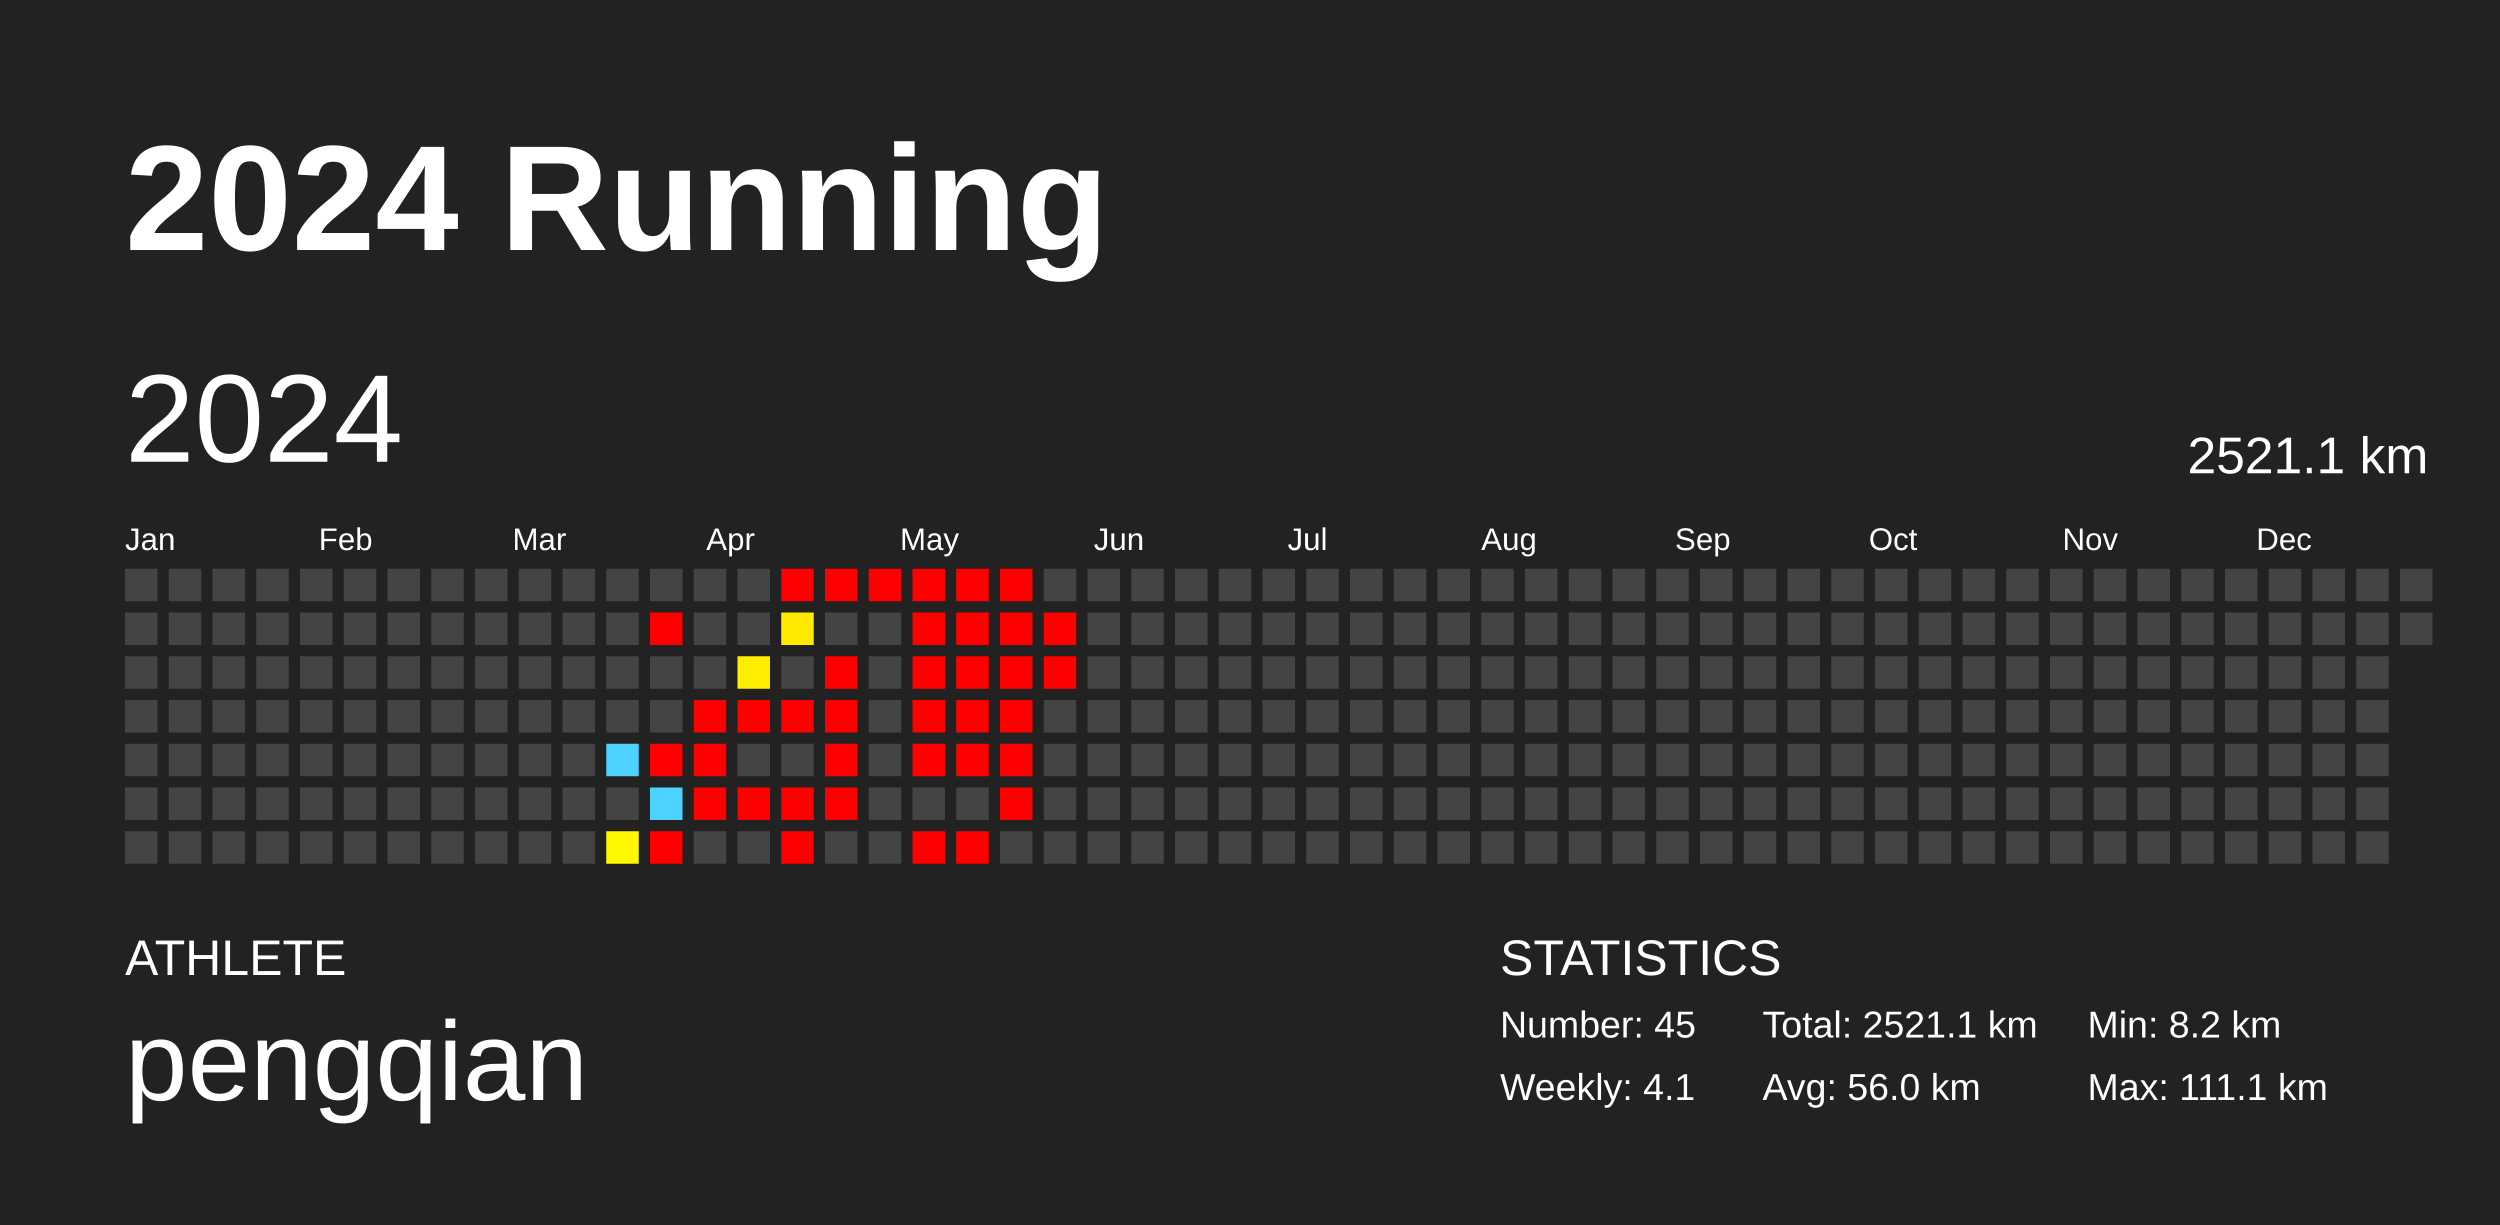
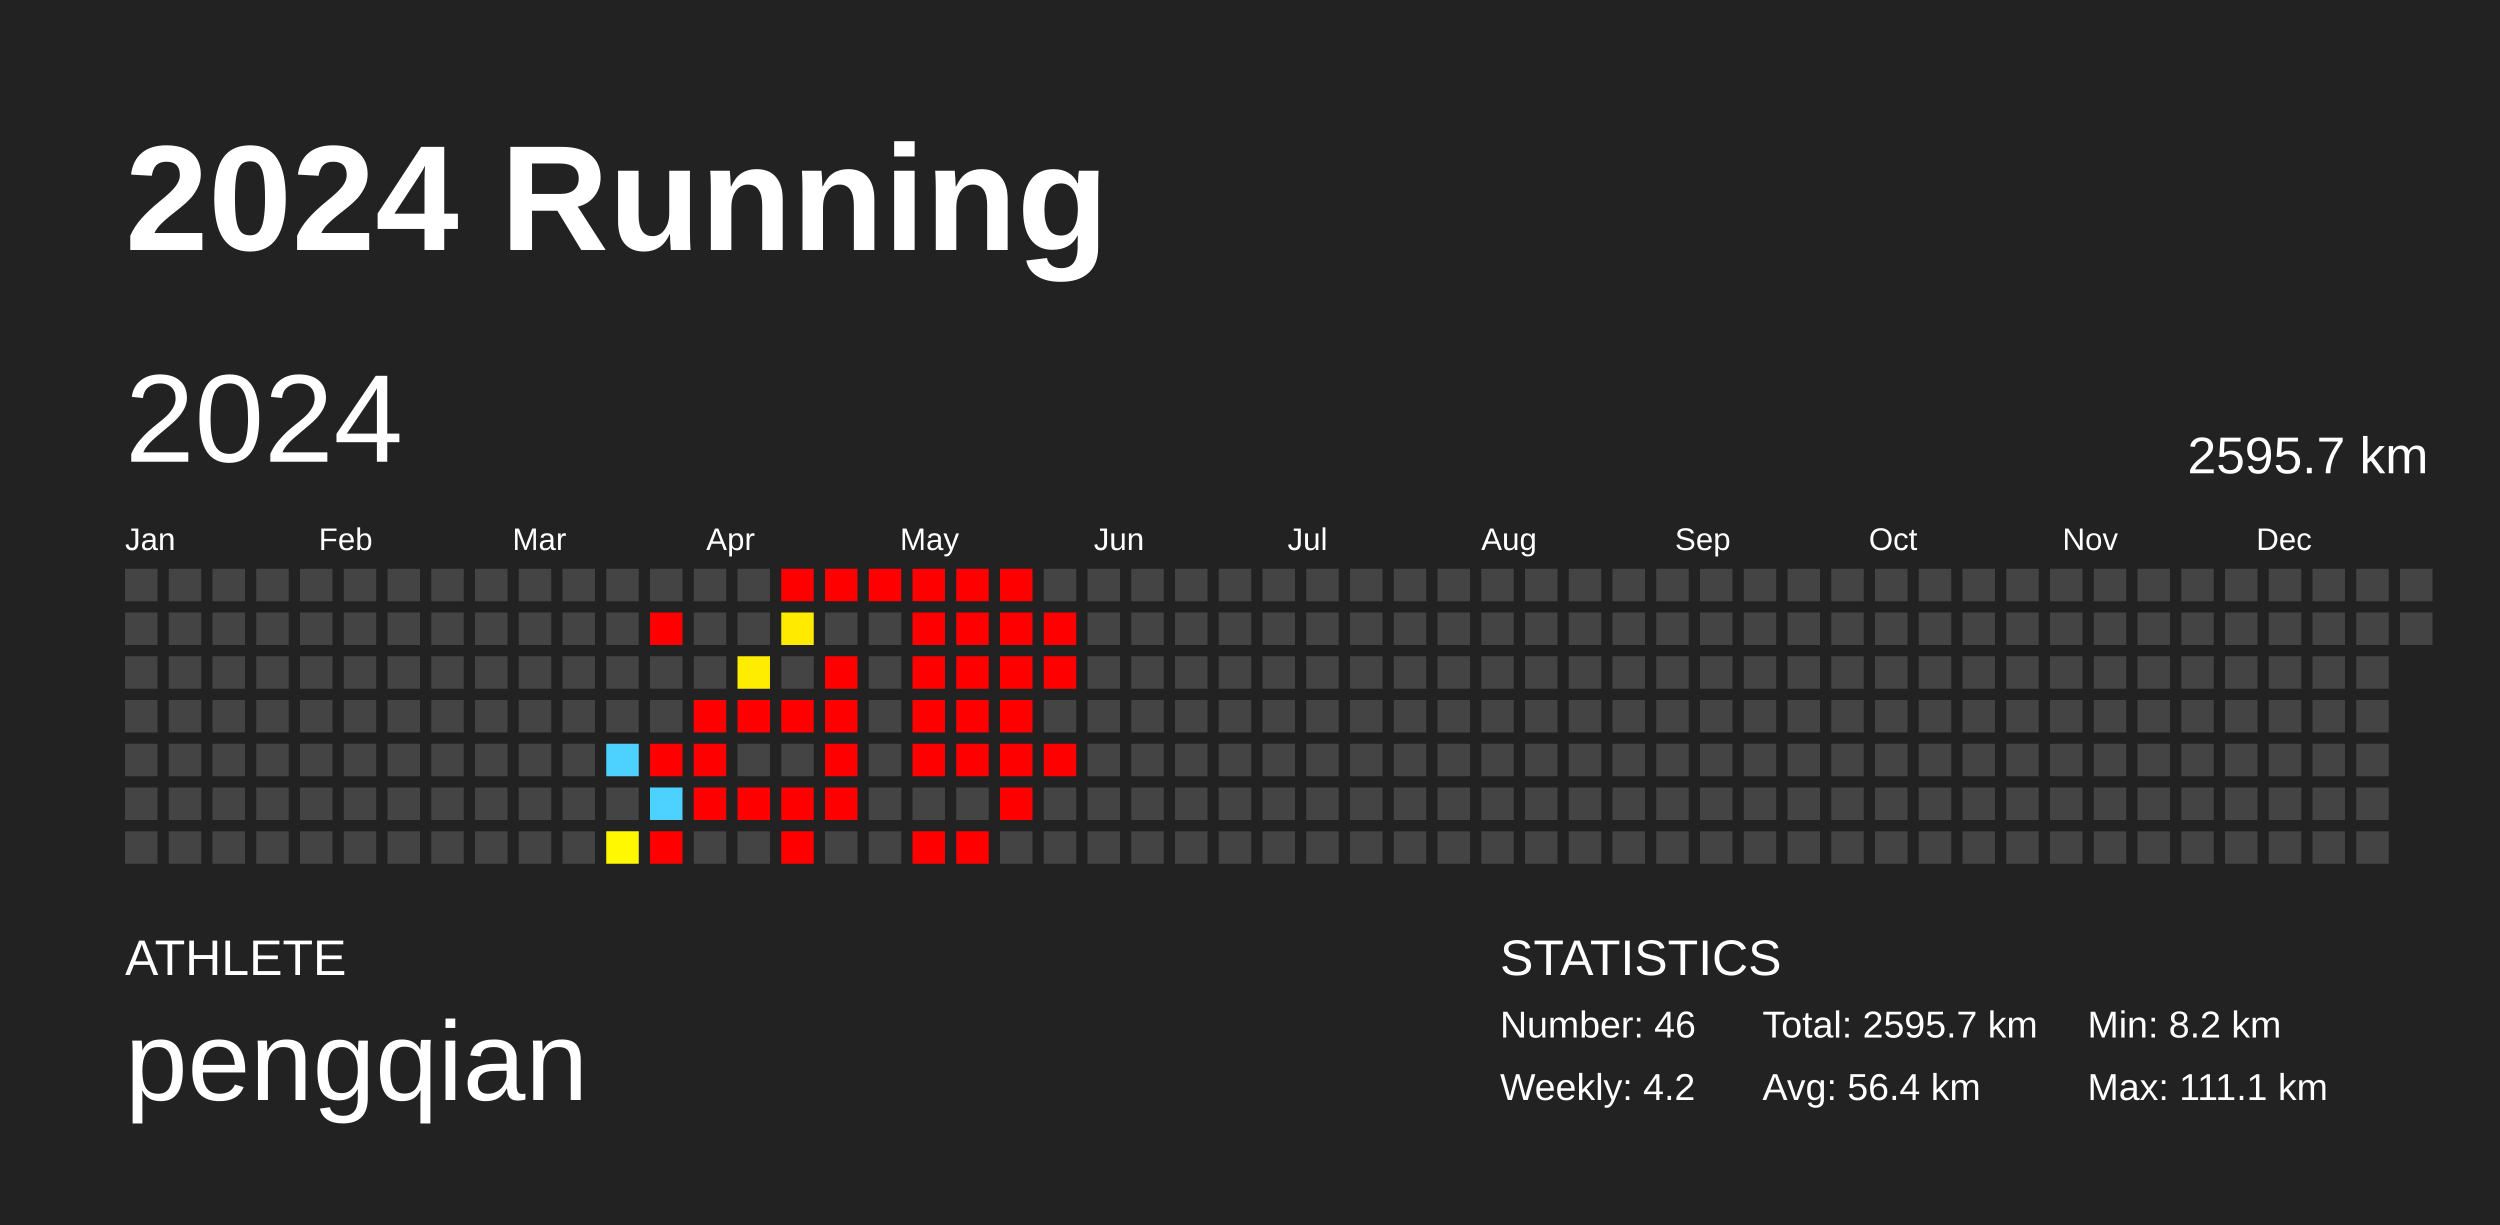
<svg xmlns="http://www.w3.org/2000/svg" baseProfile="full" height="98mm" version="1.1" viewBox="0,0,200,98" width="200mm">
  <defs />
  <rect fill="#222222" height="98" width="200" x="0" y="0" />
  <text fill="#FFFFFF" style="font-size:12px; font-family:Arial; font-weight:bold;" x="10" y="20">2024 Running</text>
  <text fill="#FFFFFF" style="font-size:4px; font-family:Arial" x="10" y="78">ATHLETE</text>
  <text fill="#FFFFFF" style="font-size:9px; font-family:Arial" x="10" y="88">pengqian</text>
  <text fill="#FFFFFF" style="font-size:4px; font-family:Arial" x="120" y="78">STATISTICS</text>
-   <text fill="#FFFFFF" style="font-size:3px; font-family:Arial" x="120" y="83">Number: 45</text>
-   <text fill="#FFFFFF" style="font-size:3px; font-family:Arial" x="120" y="88">Weekly: 4.1</text>
-   <text fill="#FFFFFF" style="font-size:3px; font-family:Arial" x="141" y="83">Total: 2521.1 km</text>
-   <text fill="#FFFFFF" style="font-size:3px; font-family:Arial" x="141" y="88">Avg: 56.0 km</text>
+   <text fill="#FFFFFF" style="font-size:3px; font-family:Arial" x="120" y="83">Number: 46</text>
+   <text fill="#FFFFFF" style="font-size:3px; font-family:Arial" x="120" y="88">Weekly: 4.2</text>
+   <text fill="#FFFFFF" style="font-size:3px; font-family:Arial" x="141" y="83">Total: 2595.7 km</text>
+   <text fill="#FFFFFF" style="font-size:3px; font-family:Arial" x="141" y="88">Avg: 56.4 km</text>
  <text fill="#FFFFFF" style="font-size:3px; font-family:Arial" x="167" y="83">Min: 8.2 km</text>
  <text fill="#FFFFFF" style="font-size:3px; font-family:Arial" x="167" y="88">Max: 111.1 km</text>
  <text dominant-baseline="hanging" fill="#FFFFFF" style="font-size:10.0px; font-family:Arial;" x="10" y="30">2024</text>
-   <text dominant-baseline="hanging" fill="#FFFFFF" style="font-size:4.125px; font-family:Arial;" x="175" y="35">2521.1 km</text>
+   <text dominant-baseline="hanging" fill="#FFFFFF" style="font-size:4.125px; font-family:Arial;" x="175" y="35">2595.7 km</text>
  <text fill="#FFFFFF" style="font-size:2.5px; font-family:Arial" x="10.0" y="44">Jan</text>
  <text fill="#FFFFFF" style="font-size:2.5px; font-family:Arial" x="25.5" y="44">Feb</text>
  <text fill="#FFFFFF" style="font-size:2.5px; font-family:Arial" x="41.0" y="44">Mar</text>
  <text fill="#FFFFFF" style="font-size:2.5px; font-family:Arial" x="56.5" y="44">Apr</text>
  <text fill="#FFFFFF" style="font-size:2.5px; font-family:Arial" x="72.0" y="44">May</text>
  <text fill="#FFFFFF" style="font-size:2.5px; font-family:Arial" x="87.5" y="44">Jun</text>
  <text fill="#FFFFFF" style="font-size:2.5px; font-family:Arial" x="103.0" y="44">Jul</text>
  <text fill="#FFFFFF" style="font-size:2.5px; font-family:Arial" x="118.5" y="44">Aug</text>
  <text fill="#FFFFFF" style="font-size:2.5px; font-family:Arial" x="134.0" y="44">Sep</text>
  <text fill="#FFFFFF" style="font-size:2.5px; font-family:Arial" x="149.5" y="44">Oct</text>
  <text fill="#FFFFFF" style="font-size:2.5px; font-family:Arial" x="165.0" y="44">Nov</text>
  <text fill="#FFFFFF" style="font-size:2.5px; font-family:Arial" x="180.5" y="44">Dec</text>
  <rect fill="#444444" height="2.6" width="2.6" x="10.0" y="45.5" />
  <rect fill="#444444" height="2.6" width="2.6" x="10.0" y="49.0" />
  <rect fill="#444444" height="2.6" width="2.6" x="10.0" y="52.5" />
  <rect fill="#444444" height="2.6" width="2.6" x="10.0" y="56.0" />
  <rect fill="#444444" height="2.6" width="2.6" x="10.0" y="59.5" />
  <rect fill="#444444" height="2.6" width="2.6" x="10.0" y="63.0" />
  <rect fill="#444444" height="2.6" width="2.6" x="10.0" y="66.5" />
  <rect fill="#444444" height="2.6" width="2.6" x="13.5" y="45.5" />
  <rect fill="#444444" height="2.6" width="2.6" x="13.5" y="49.0" />
  <rect fill="#444444" height="2.6" width="2.6" x="13.5" y="52.5" />
  <rect fill="#444444" height="2.6" width="2.6" x="13.5" y="56.0" />
  <rect fill="#444444" height="2.6" width="2.6" x="13.5" y="59.5" />
  <rect fill="#444444" height="2.6" width="2.6" x="13.5" y="63.0" />
  <rect fill="#444444" height="2.6" width="2.6" x="13.5" y="66.5" />
  <rect fill="#444444" height="2.6" width="2.6" x="17.0" y="45.5" />
  <rect fill="#444444" height="2.6" width="2.6" x="17.0" y="49.0" />
  <rect fill="#444444" height="2.6" width="2.6" x="17.0" y="52.5" />
  <rect fill="#444444" height="2.6" width="2.6" x="17.0" y="56.0" />
  <rect fill="#444444" height="2.6" width="2.6" x="17.0" y="59.5" />
  <rect fill="#444444" height="2.6" width="2.6" x="17.0" y="63.0" />
  <rect fill="#444444" height="2.6" width="2.6" x="17.0" y="66.5" />
  <rect fill="#444444" height="2.6" width="2.6" x="20.5" y="45.5" />
  <rect fill="#444444" height="2.6" width="2.6" x="20.5" y="49.0" />
  <rect fill="#444444" height="2.6" width="2.6" x="20.5" y="52.5" />
  <rect fill="#444444" height="2.6" width="2.6" x="20.5" y="56.0" />
  <rect fill="#444444" height="2.6" width="2.6" x="20.5" y="59.5" />
  <rect fill="#444444" height="2.6" width="2.6" x="20.5" y="63.0" />
  <rect fill="#444444" height="2.6" width="2.6" x="20.5" y="66.5" />
  <rect fill="#444444" height="2.6" width="2.6" x="24.0" y="45.5" />
  <rect fill="#444444" height="2.6" width="2.6" x="24.0" y="49.0" />
  <rect fill="#444444" height="2.6" width="2.6" x="24.0" y="52.5" />
  <rect fill="#444444" height="2.6" width="2.6" x="24.0" y="56.0" />
  <rect fill="#444444" height="2.6" width="2.6" x="24.0" y="59.5" />
  <rect fill="#444444" height="2.6" width="2.6" x="24.0" y="63.0" />
  <rect fill="#444444" height="2.6" width="2.6" x="24.0" y="66.5" />
  <rect fill="#444444" height="2.6" width="2.6" x="27.5" y="45.5" />
  <rect fill="#444444" height="2.6" width="2.6" x="27.5" y="49.0" />
  <rect fill="#444444" height="2.6" width="2.6" x="27.5" y="52.5" />
  <rect fill="#444444" height="2.6" width="2.6" x="27.5" y="56.0" />
  <rect fill="#444444" height="2.6" width="2.6" x="27.5" y="59.5" />
  <rect fill="#444444" height="2.6" width="2.6" x="27.5" y="63.0" />
  <rect fill="#444444" height="2.6" width="2.6" x="27.5" y="66.5" />
  <rect fill="#444444" height="2.6" width="2.6" x="31.0" y="45.5" />
  <rect fill="#444444" height="2.6" width="2.6" x="31.0" y="49.0" />
  <rect fill="#444444" height="2.6" width="2.6" x="31.0" y="52.5" />
  <rect fill="#444444" height="2.6" width="2.6" x="31.0" y="56.0" />
  <rect fill="#444444" height="2.6" width="2.6" x="31.0" y="59.5" />
  <rect fill="#444444" height="2.6" width="2.6" x="31.0" y="63.0" />
  <rect fill="#444444" height="2.6" width="2.6" x="31.0" y="66.5" />
  <rect fill="#444444" height="2.6" width="2.6" x="34.5" y="45.5" />
  <rect fill="#444444" height="2.6" width="2.6" x="34.5" y="49.0" />
  <rect fill="#444444" height="2.6" width="2.6" x="34.5" y="52.5" />
  <rect fill="#444444" height="2.6" width="2.6" x="34.5" y="56.0" />
  <rect fill="#444444" height="2.6" width="2.6" x="34.5" y="59.5" />
  <rect fill="#444444" height="2.6" width="2.6" x="34.5" y="63.0" />
  <rect fill="#444444" height="2.6" width="2.6" x="34.5" y="66.5" />
  <rect fill="#444444" height="2.6" width="2.6" x="38.0" y="45.5" />
  <rect fill="#444444" height="2.6" width="2.6" x="38.0" y="49.0" />
  <rect fill="#444444" height="2.6" width="2.6" x="38.0" y="52.5" />
  <rect fill="#444444" height="2.6" width="2.6" x="38.0" y="56.0" />
  <rect fill="#444444" height="2.6" width="2.6" x="38.0" y="59.5" />
  <rect fill="#444444" height="2.6" width="2.6" x="38.0" y="63.0" />
  <rect fill="#444444" height="2.6" width="2.6" x="38.0" y="66.5" />
  <rect fill="#444444" height="2.6" width="2.6" x="41.5" y="45.5" />
  <rect fill="#444444" height="2.6" width="2.6" x="41.5" y="49.0" />
  <rect fill="#444444" height="2.6" width="2.6" x="41.5" y="52.5" />
  <rect fill="#444444" height="2.6" width="2.6" x="41.5" y="56.0" />
  <rect fill="#444444" height="2.6" width="2.6" x="41.5" y="59.5" />
  <rect fill="#444444" height="2.6" width="2.6" x="41.5" y="63.0" />
  <rect fill="#444444" height="2.6" width="2.6" x="41.5" y="66.5" />
  <rect fill="#444444" height="2.6" width="2.6" x="45.0" y="45.5" />
  <rect fill="#444444" height="2.6" width="2.6" x="45.0" y="49.0" />
  <rect fill="#444444" height="2.6" width="2.6" x="45.0" y="52.5" />
  <rect fill="#444444" height="2.6" width="2.6" x="45.0" y="56.0" />
  <rect fill="#444444" height="2.6" width="2.6" x="45.0" y="59.5" />
  <rect fill="#444444" height="2.6" width="2.6" x="45.0" y="63.0" />
  <rect fill="#444444" height="2.6" width="2.6" x="45.0" y="66.5" />
  <rect fill="#444444" height="2.6" width="2.6" x="48.5" y="45.5" />
  <rect fill="#444444" height="2.6" width="2.6" x="48.5" y="49.0" />
  <rect fill="#444444" height="2.6" width="2.6" x="48.5" y="52.5" />
  <rect fill="#444444" height="2.6" width="2.6" x="48.5" y="56.0" />
  <rect fill="#4dd2ff" height="2.6" width="2.6" x="48.5" y="59.5" />
  <rect fill="#444444" height="2.6" width="2.6" x="48.5" y="63.0" />
  <rect fill="#fff800" height="2.6" width="2.6" x="48.5" y="66.5" />
  <rect fill="#444444" height="2.6" width="2.6" x="52.0" y="45.5" />
  <rect fill="red" height="2.6" width="2.6" x="52.0" y="49.0" />
  <rect fill="#444444" height="2.6" width="2.6" x="52.0" y="52.5" />
  <rect fill="#444444" height="2.6" width="2.6" x="52.0" y="56.0" />
  <rect fill="red" height="2.6" width="2.6" x="52.0" y="59.5" />
  <rect fill="#4dd2ff" height="2.6" width="2.6" x="52.0" y="63.0" />
  <rect fill="red" height="2.6" width="2.6" x="52.0" y="66.5" />
  <rect fill="#444444" height="2.6" width="2.6" x="55.5" y="45.5" />
  <rect fill="#444444" height="2.6" width="2.6" x="55.5" y="49.0" />
  <rect fill="#444444" height="2.6" width="2.6" x="55.5" y="52.5" />
  <rect fill="red" height="2.6" width="2.6" x="55.5" y="56.0" />
  <rect fill="red" height="2.6" width="2.6" x="55.5" y="59.5" />
  <rect fill="red" height="2.6" width="2.6" x="55.5" y="63.0" />
  <rect fill="#444444" height="2.6" width="2.6" x="55.5" y="66.5" />
  <rect fill="#444444" height="2.6" width="2.6" x="59.0" y="45.5" />
  <rect fill="#444444" height="2.6" width="2.6" x="59.0" y="49.0" />
  <rect fill="#ffed00" height="2.6" width="2.6" x="59.0" y="52.5" />
  <rect fill="red" height="2.6" width="2.6" x="59.0" y="56.0" />
  <rect fill="#444444" height="2.6" width="2.6" x="59.0" y="59.5" />
  <rect fill="red" height="2.6" width="2.6" x="59.0" y="63.0" />
  <rect fill="#444444" height="2.6" width="2.6" x="59.0" y="66.5" />
  <rect fill="red" height="2.6" width="2.6" x="62.5" y="45.5" />
  <rect fill="#ffea00" height="2.6" width="2.6" x="62.5" y="49.0" />
  <rect fill="#444444" height="2.6" width="2.6" x="62.5" y="52.5" />
  <rect fill="red" height="2.6" width="2.6" x="62.5" y="56.0" />
  <rect fill="#444444" height="2.6" width="2.6" x="62.5" y="59.5" />
  <rect fill="red" height="2.6" width="2.6" x="62.5" y="63.0" />
  <rect fill="red" height="2.6" width="2.6" x="62.5" y="66.5" />
  <rect fill="red" height="2.6" width="2.6" x="66.0" y="45.5" />
  <rect fill="#444444" height="2.6" width="2.6" x="66.0" y="49.0" />
  <rect fill="red" height="2.6" width="2.6" x="66.0" y="52.5" />
  <rect fill="red" height="2.6" width="2.6" x="66.0" y="56.0" />
  <rect fill="red" height="2.6" width="2.6" x="66.0" y="59.5" />
  <rect fill="red" height="2.6" width="2.6" x="66.0" y="63.0" />
  <rect fill="#444444" height="2.6" width="2.6" x="66.0" y="66.5" />
  <rect fill="red" height="2.6" width="2.6" x="69.5" y="45.5" />
  <rect fill="#444444" height="2.6" width="2.6" x="69.5" y="49.0" />
  <rect fill="#444444" height="2.6" width="2.6" x="69.5" y="52.5" />
  <rect fill="#444444" height="2.6" width="2.6" x="69.5" y="56.0" />
  <rect fill="#444444" height="2.6" width="2.6" x="69.5" y="59.5" />
  <rect fill="#444444" height="2.6" width="2.6" x="69.5" y="63.0" />
  <rect fill="#444444" height="2.6" width="2.6" x="69.5" y="66.5" />
  <rect fill="red" height="2.6" width="2.6" x="73.0" y="45.5" />
  <rect fill="red" height="2.6" width="2.6" x="73.0" y="49.0" />
  <rect fill="red" height="2.6" width="2.6" x="73.0" y="52.5" />
  <rect fill="red" height="2.6" width="2.6" x="73.0" y="56.0" />
  <rect fill="red" height="2.6" width="2.6" x="73.0" y="59.5" />
  <rect fill="#444444" height="2.6" width="2.6" x="73.0" y="63.0" />
  <rect fill="red" height="2.6" width="2.6" x="73.0" y="66.5" />
  <rect fill="red" height="2.6" width="2.6" x="76.5" y="45.5" />
  <rect fill="red" height="2.6" width="2.6" x="76.5" y="49.0" />
  <rect fill="red" height="2.6" width="2.6" x="76.5" y="52.5" />
  <rect fill="red" height="2.6" width="2.6" x="76.5" y="56.0" />
  <rect fill="red" height="2.6" width="2.6" x="76.5" y="59.5" />
  <rect fill="#444444" height="2.6" width="2.6" x="76.5" y="63.0" />
  <rect fill="red" height="2.6" width="2.6" x="76.5" y="66.5" />
  <rect fill="red" height="2.6" width="2.6" x="80.0" y="45.5" />
  <rect fill="red" height="2.6" width="2.6" x="80.0" y="49.0" />
  <rect fill="red" height="2.6" width="2.6" x="80.0" y="52.5" />
  <rect fill="red" height="2.6" width="2.6" x="80.0" y="56.0" />
  <rect fill="red" height="2.6" width="2.6" x="80.0" y="59.5" />
  <rect fill="red" height="2.6" width="2.6" x="80.0" y="63.0" />
  <rect fill="#444444" height="2.6" width="2.6" x="80.0" y="66.5" />
  <rect fill="#444444" height="2.6" width="2.6" x="83.5" y="45.5" />
  <rect fill="red" height="2.6" width="2.6" x="83.5" y="49.0" />
  <rect fill="red" height="2.6" width="2.6" x="83.5" y="52.5" />
  <rect fill="#444444" height="2.6" width="2.6" x="83.5" y="56.0" />
-   <rect fill="#444444" height="2.6" width="2.6" x="83.5" y="59.5" />
+   <rect fill="red" height="2.6" width="2.6" x="83.5" y="59.5" />
  <rect fill="#444444" height="2.6" width="2.6" x="83.5" y="63.0" />
  <rect fill="#444444" height="2.6" width="2.6" x="83.5" y="66.5" />
  <rect fill="#444444" height="2.6" width="2.6" x="87.0" y="45.5" />
  <rect fill="#444444" height="2.6" width="2.6" x="87.0" y="49.0" />
  <rect fill="#444444" height="2.6" width="2.6" x="87.0" y="52.5" />
  <rect fill="#444444" height="2.6" width="2.6" x="87.0" y="56.0" />
  <rect fill="#444444" height="2.6" width="2.6" x="87.0" y="59.5" />
  <rect fill="#444444" height="2.6" width="2.6" x="87.0" y="63.0" />
  <rect fill="#444444" height="2.6" width="2.6" x="87.0" y="66.5" />
  <rect fill="#444444" height="2.6" width="2.6" x="90.5" y="45.5" />
  <rect fill="#444444" height="2.6" width="2.6" x="90.5" y="49.0" />
  <rect fill="#444444" height="2.6" width="2.6" x="90.5" y="52.5" />
  <rect fill="#444444" height="2.6" width="2.6" x="90.5" y="56.0" />
  <rect fill="#444444" height="2.6" width="2.6" x="90.5" y="59.5" />
  <rect fill="#444444" height="2.6" width="2.6" x="90.5" y="63.0" />
  <rect fill="#444444" height="2.6" width="2.6" x="90.5" y="66.5" />
  <rect fill="#444444" height="2.6" width="2.6" x="94.0" y="45.5" />
  <rect fill="#444444" height="2.6" width="2.6" x="94.0" y="49.0" />
  <rect fill="#444444" height="2.6" width="2.6" x="94.0" y="52.5" />
  <rect fill="#444444" height="2.6" width="2.6" x="94.0" y="56.0" />
  <rect fill="#444444" height="2.6" width="2.6" x="94.0" y="59.5" />
  <rect fill="#444444" height="2.6" width="2.6" x="94.0" y="63.0" />
  <rect fill="#444444" height="2.6" width="2.6" x="94.0" y="66.5" />
  <rect fill="#444444" height="2.6" width="2.6" x="97.5" y="45.5" />
  <rect fill="#444444" height="2.6" width="2.6" x="97.5" y="49.0" />
  <rect fill="#444444" height="2.6" width="2.6" x="97.5" y="52.5" />
  <rect fill="#444444" height="2.6" width="2.6" x="97.5" y="56.0" />
  <rect fill="#444444" height="2.6" width="2.6" x="97.5" y="59.5" />
  <rect fill="#444444" height="2.6" width="2.6" x="97.5" y="63.0" />
  <rect fill="#444444" height="2.6" width="2.6" x="97.5" y="66.5" />
  <rect fill="#444444" height="2.6" width="2.6" x="101.0" y="45.5" />
  <rect fill="#444444" height="2.6" width="2.6" x="101.0" y="49.0" />
  <rect fill="#444444" height="2.6" width="2.6" x="101.0" y="52.5" />
  <rect fill="#444444" height="2.6" width="2.6" x="101.0" y="56.0" />
  <rect fill="#444444" height="2.6" width="2.6" x="101.0" y="59.5" />
  <rect fill="#444444" height="2.6" width="2.6" x="101.0" y="63.0" />
  <rect fill="#444444" height="2.6" width="2.6" x="101.0" y="66.5" />
  <rect fill="#444444" height="2.6" width="2.6" x="104.5" y="45.5" />
  <rect fill="#444444" height="2.6" width="2.6" x="104.5" y="49.0" />
  <rect fill="#444444" height="2.6" width="2.6" x="104.5" y="52.5" />
  <rect fill="#444444" height="2.6" width="2.6" x="104.5" y="56.0" />
  <rect fill="#444444" height="2.6" width="2.6" x="104.5" y="59.5" />
  <rect fill="#444444" height="2.6" width="2.6" x="104.5" y="63.0" />
  <rect fill="#444444" height="2.6" width="2.6" x="104.5" y="66.5" />
  <rect fill="#444444" height="2.6" width="2.6" x="108.0" y="45.5" />
  <rect fill="#444444" height="2.6" width="2.6" x="108.0" y="49.0" />
  <rect fill="#444444" height="2.6" width="2.6" x="108.0" y="52.5" />
  <rect fill="#444444" height="2.6" width="2.6" x="108.0" y="56.0" />
  <rect fill="#444444" height="2.6" width="2.6" x="108.0" y="59.5" />
  <rect fill="#444444" height="2.6" width="2.6" x="108.0" y="63.0" />
  <rect fill="#444444" height="2.6" width="2.6" x="108.0" y="66.5" />
  <rect fill="#444444" height="2.6" width="2.6" x="111.5" y="45.5" />
  <rect fill="#444444" height="2.6" width="2.6" x="111.5" y="49.0" />
  <rect fill="#444444" height="2.6" width="2.6" x="111.5" y="52.5" />
  <rect fill="#444444" height="2.6" width="2.6" x="111.5" y="56.0" />
  <rect fill="#444444" height="2.6" width="2.6" x="111.5" y="59.5" />
  <rect fill="#444444" height="2.6" width="2.6" x="111.5" y="63.0" />
  <rect fill="#444444" height="2.6" width="2.6" x="111.5" y="66.5" />
  <rect fill="#444444" height="2.6" width="2.6" x="115.0" y="45.5" />
  <rect fill="#444444" height="2.6" width="2.6" x="115.0" y="49.0" />
  <rect fill="#444444" height="2.6" width="2.6" x="115.0" y="52.5" />
  <rect fill="#444444" height="2.6" width="2.6" x="115.0" y="56.0" />
  <rect fill="#444444" height="2.6" width="2.6" x="115.0" y="59.5" />
  <rect fill="#444444" height="2.6" width="2.6" x="115.0" y="63.0" />
  <rect fill="#444444" height="2.6" width="2.6" x="115.0" y="66.5" />
  <rect fill="#444444" height="2.6" width="2.6" x="118.5" y="45.5" />
  <rect fill="#444444" height="2.6" width="2.6" x="118.5" y="49.0" />
  <rect fill="#444444" height="2.6" width="2.6" x="118.5" y="52.5" />
  <rect fill="#444444" height="2.6" width="2.6" x="118.5" y="56.0" />
  <rect fill="#444444" height="2.6" width="2.6" x="118.5" y="59.5" />
  <rect fill="#444444" height="2.6" width="2.6" x="118.5" y="63.0" />
  <rect fill="#444444" height="2.6" width="2.6" x="118.5" y="66.5" />
  <rect fill="#444444" height="2.6" width="2.6" x="122.0" y="45.5" />
  <rect fill="#444444" height="2.6" width="2.6" x="122.0" y="49.0" />
  <rect fill="#444444" height="2.6" width="2.6" x="122.0" y="52.5" />
  <rect fill="#444444" height="2.6" width="2.6" x="122.0" y="56.0" />
  <rect fill="#444444" height="2.6" width="2.6" x="122.0" y="59.5" />
  <rect fill="#444444" height="2.6" width="2.6" x="122.0" y="63.0" />
  <rect fill="#444444" height="2.6" width="2.6" x="122.0" y="66.5" />
  <rect fill="#444444" height="2.6" width="2.6" x="125.5" y="45.5" />
  <rect fill="#444444" height="2.6" width="2.6" x="125.5" y="49.0" />
  <rect fill="#444444" height="2.6" width="2.6" x="125.5" y="52.5" />
  <rect fill="#444444" height="2.6" width="2.6" x="125.5" y="56.0" />
  <rect fill="#444444" height="2.6" width="2.6" x="125.5" y="59.5" />
  <rect fill="#444444" height="2.6" width="2.6" x="125.5" y="63.0" />
  <rect fill="#444444" height="2.6" width="2.6" x="125.5" y="66.5" />
  <rect fill="#444444" height="2.6" width="2.6" x="129.0" y="45.5" />
  <rect fill="#444444" height="2.6" width="2.6" x="129.0" y="49.0" />
  <rect fill="#444444" height="2.6" width="2.6" x="129.0" y="52.5" />
  <rect fill="#444444" height="2.6" width="2.6" x="129.0" y="56.0" />
  <rect fill="#444444" height="2.6" width="2.6" x="129.0" y="59.5" />
  <rect fill="#444444" height="2.6" width="2.6" x="129.0" y="63.0" />
  <rect fill="#444444" height="2.6" width="2.6" x="129.0" y="66.5" />
  <rect fill="#444444" height="2.6" width="2.6" x="132.5" y="45.5" />
  <rect fill="#444444" height="2.6" width="2.6" x="132.5" y="49.0" />
  <rect fill="#444444" height="2.6" width="2.6" x="132.5" y="52.5" />
  <rect fill="#444444" height="2.6" width="2.6" x="132.5" y="56.0" />
  <rect fill="#444444" height="2.6" width="2.6" x="132.5" y="59.5" />
  <rect fill="#444444" height="2.6" width="2.6" x="132.5" y="63.0" />
  <rect fill="#444444" height="2.6" width="2.6" x="132.5" y="66.5" />
  <rect fill="#444444" height="2.6" width="2.6" x="136.0" y="45.5" />
  <rect fill="#444444" height="2.6" width="2.6" x="136.0" y="49.0" />
  <rect fill="#444444" height="2.6" width="2.6" x="136.0" y="52.5" />
  <rect fill="#444444" height="2.6" width="2.6" x="136.0" y="56.0" />
  <rect fill="#444444" height="2.6" width="2.6" x="136.0" y="59.5" />
  <rect fill="#444444" height="2.6" width="2.6" x="136.0" y="63.0" />
  <rect fill="#444444" height="2.6" width="2.6" x="136.0" y="66.5" />
  <rect fill="#444444" height="2.6" width="2.6" x="139.5" y="45.5" />
  <rect fill="#444444" height="2.6" width="2.6" x="139.5" y="49.0" />
  <rect fill="#444444" height="2.6" width="2.6" x="139.5" y="52.5" />
  <rect fill="#444444" height="2.6" width="2.6" x="139.5" y="56.0" />
  <rect fill="#444444" height="2.6" width="2.6" x="139.5" y="59.5" />
  <rect fill="#444444" height="2.6" width="2.6" x="139.5" y="63.0" />
  <rect fill="#444444" height="2.6" width="2.6" x="139.5" y="66.5" />
  <rect fill="#444444" height="2.6" width="2.6" x="143.0" y="45.5" />
  <rect fill="#444444" height="2.6" width="2.6" x="143.0" y="49.0" />
  <rect fill="#444444" height="2.6" width="2.6" x="143.0" y="52.5" />
  <rect fill="#444444" height="2.6" width="2.6" x="143.0" y="56.0" />
  <rect fill="#444444" height="2.6" width="2.6" x="143.0" y="59.5" />
  <rect fill="#444444" height="2.6" width="2.6" x="143.0" y="63.0" />
  <rect fill="#444444" height="2.6" width="2.6" x="143.0" y="66.5" />
  <rect fill="#444444" height="2.6" width="2.6" x="146.5" y="45.5" />
  <rect fill="#444444" height="2.6" width="2.6" x="146.5" y="49.0" />
  <rect fill="#444444" height="2.6" width="2.6" x="146.5" y="52.5" />
  <rect fill="#444444" height="2.6" width="2.6" x="146.5" y="56.0" />
  <rect fill="#444444" height="2.6" width="2.6" x="146.5" y="59.5" />
  <rect fill="#444444" height="2.6" width="2.6" x="146.5" y="63.0" />
  <rect fill="#444444" height="2.6" width="2.6" x="146.5" y="66.5" />
  <rect fill="#444444" height="2.6" width="2.6" x="150.0" y="45.5" />
  <rect fill="#444444" height="2.6" width="2.6" x="150.0" y="49.0" />
  <rect fill="#444444" height="2.6" width="2.6" x="150.0" y="52.5" />
  <rect fill="#444444" height="2.6" width="2.6" x="150.0" y="56.0" />
  <rect fill="#444444" height="2.6" width="2.6" x="150.0" y="59.5" />
  <rect fill="#444444" height="2.6" width="2.6" x="150.0" y="63.0" />
  <rect fill="#444444" height="2.6" width="2.6" x="150.0" y="66.5" />
  <rect fill="#444444" height="2.6" width="2.6" x="153.5" y="45.5" />
  <rect fill="#444444" height="2.6" width="2.6" x="153.5" y="49.0" />
  <rect fill="#444444" height="2.6" width="2.6" x="153.5" y="52.5" />
  <rect fill="#444444" height="2.6" width="2.6" x="153.5" y="56.0" />
  <rect fill="#444444" height="2.6" width="2.6" x="153.5" y="59.5" />
  <rect fill="#444444" height="2.6" width="2.6" x="153.5" y="63.0" />
  <rect fill="#444444" height="2.6" width="2.6" x="153.5" y="66.5" />
  <rect fill="#444444" height="2.6" width="2.6" x="157.0" y="45.5" />
  <rect fill="#444444" height="2.6" width="2.6" x="157.0" y="49.0" />
  <rect fill="#444444" height="2.6" width="2.6" x="157.0" y="52.5" />
  <rect fill="#444444" height="2.6" width="2.6" x="157.0" y="56.0" />
  <rect fill="#444444" height="2.6" width="2.6" x="157.0" y="59.5" />
  <rect fill="#444444" height="2.6" width="2.6" x="157.0" y="63.0" />
  <rect fill="#444444" height="2.6" width="2.6" x="157.0" y="66.5" />
  <rect fill="#444444" height="2.6" width="2.6" x="160.5" y="45.5" />
  <rect fill="#444444" height="2.6" width="2.6" x="160.5" y="49.0" />
  <rect fill="#444444" height="2.6" width="2.6" x="160.5" y="52.5" />
  <rect fill="#444444" height="2.6" width="2.6" x="160.5" y="56.0" />
  <rect fill="#444444" height="2.6" width="2.6" x="160.5" y="59.5" />
  <rect fill="#444444" height="2.6" width="2.6" x="160.5" y="63.0" />
  <rect fill="#444444" height="2.6" width="2.6" x="160.5" y="66.5" />
  <rect fill="#444444" height="2.6" width="2.6" x="164.0" y="45.5" />
  <rect fill="#444444" height="2.6" width="2.6" x="164.0" y="49.0" />
  <rect fill="#444444" height="2.6" width="2.6" x="164.0" y="52.5" />
  <rect fill="#444444" height="2.6" width="2.6" x="164.0" y="56.0" />
  <rect fill="#444444" height="2.6" width="2.6" x="164.0" y="59.5" />
  <rect fill="#444444" height="2.6" width="2.6" x="164.0" y="63.0" />
  <rect fill="#444444" height="2.6" width="2.6" x="164.0" y="66.5" />
  <rect fill="#444444" height="2.6" width="2.6" x="167.5" y="45.5" />
  <rect fill="#444444" height="2.6" width="2.6" x="167.5" y="49.0" />
  <rect fill="#444444" height="2.6" width="2.6" x="167.5" y="52.5" />
  <rect fill="#444444" height="2.6" width="2.6" x="167.5" y="56.0" />
  <rect fill="#444444" height="2.6" width="2.6" x="167.5" y="59.5" />
  <rect fill="#444444" height="2.6" width="2.6" x="167.5" y="63.0" />
  <rect fill="#444444" height="2.6" width="2.6" x="167.5" y="66.5" />
  <rect fill="#444444" height="2.6" width="2.6" x="171.0" y="45.5" />
  <rect fill="#444444" height="2.6" width="2.6" x="171.0" y="49.0" />
  <rect fill="#444444" height="2.6" width="2.6" x="171.0" y="52.5" />
  <rect fill="#444444" height="2.6" width="2.6" x="171.0" y="56.0" />
  <rect fill="#444444" height="2.6" width="2.6" x="171.0" y="59.5" />
  <rect fill="#444444" height="2.6" width="2.6" x="171.0" y="63.0" />
  <rect fill="#444444" height="2.6" width="2.6" x="171.0" y="66.5" />
  <rect fill="#444444" height="2.6" width="2.6" x="174.5" y="45.5" />
  <rect fill="#444444" height="2.6" width="2.6" x="174.5" y="49.0" />
  <rect fill="#444444" height="2.6" width="2.6" x="174.5" y="52.5" />
  <rect fill="#444444" height="2.6" width="2.6" x="174.5" y="56.0" />
  <rect fill="#444444" height="2.6" width="2.6" x="174.5" y="59.5" />
  <rect fill="#444444" height="2.6" width="2.6" x="174.5" y="63.0" />
  <rect fill="#444444" height="2.6" width="2.6" x="174.5" y="66.5" />
  <rect fill="#444444" height="2.6" width="2.6" x="178.0" y="45.5" />
  <rect fill="#444444" height="2.6" width="2.6" x="178.0" y="49.0" />
  <rect fill="#444444" height="2.6" width="2.6" x="178.0" y="52.5" />
  <rect fill="#444444" height="2.6" width="2.6" x="178.0" y="56.0" />
  <rect fill="#444444" height="2.6" width="2.6" x="178.0" y="59.5" />
  <rect fill="#444444" height="2.6" width="2.6" x="178.0" y="63.0" />
  <rect fill="#444444" height="2.6" width="2.6" x="178.0" y="66.5" />
  <rect fill="#444444" height="2.6" width="2.6" x="181.5" y="45.5" />
  <rect fill="#444444" height="2.6" width="2.6" x="181.5" y="49.0" />
  <rect fill="#444444" height="2.6" width="2.6" x="181.5" y="52.5" />
  <rect fill="#444444" height="2.6" width="2.6" x="181.5" y="56.0" />
  <rect fill="#444444" height="2.6" width="2.6" x="181.5" y="59.5" />
  <rect fill="#444444" height="2.6" width="2.6" x="181.5" y="63.0" />
  <rect fill="#444444" height="2.6" width="2.6" x="181.5" y="66.5" />
  <rect fill="#444444" height="2.6" width="2.6" x="185.0" y="45.5" />
  <rect fill="#444444" height="2.6" width="2.6" x="185.0" y="49.0" />
  <rect fill="#444444" height="2.6" width="2.6" x="185.0" y="52.5" />
  <rect fill="#444444" height="2.6" width="2.6" x="185.0" y="56.0" />
  <rect fill="#444444" height="2.6" width="2.6" x="185.0" y="59.5" />
  <rect fill="#444444" height="2.6" width="2.6" x="185.0" y="63.0" />
  <rect fill="#444444" height="2.6" width="2.6" x="185.0" y="66.5" />
  <rect fill="#444444" height="2.6" width="2.6" x="188.5" y="45.5" />
  <rect fill="#444444" height="2.6" width="2.6" x="188.5" y="49.0" />
  <rect fill="#444444" height="2.6" width="2.6" x="188.5" y="52.5" />
  <rect fill="#444444" height="2.6" width="2.6" x="188.5" y="56.0" />
  <rect fill="#444444" height="2.6" width="2.6" x="188.5" y="59.5" />
  <rect fill="#444444" height="2.6" width="2.6" x="188.5" y="63.0" />
  <rect fill="#444444" height="2.6" width="2.6" x="188.5" y="66.5" />
  <rect fill="#444444" height="2.6" width="2.6" x="192.0" y="45.5" />
  <rect fill="#444444" height="2.6" width="2.6" x="192.0" y="49.0" />
</svg>
